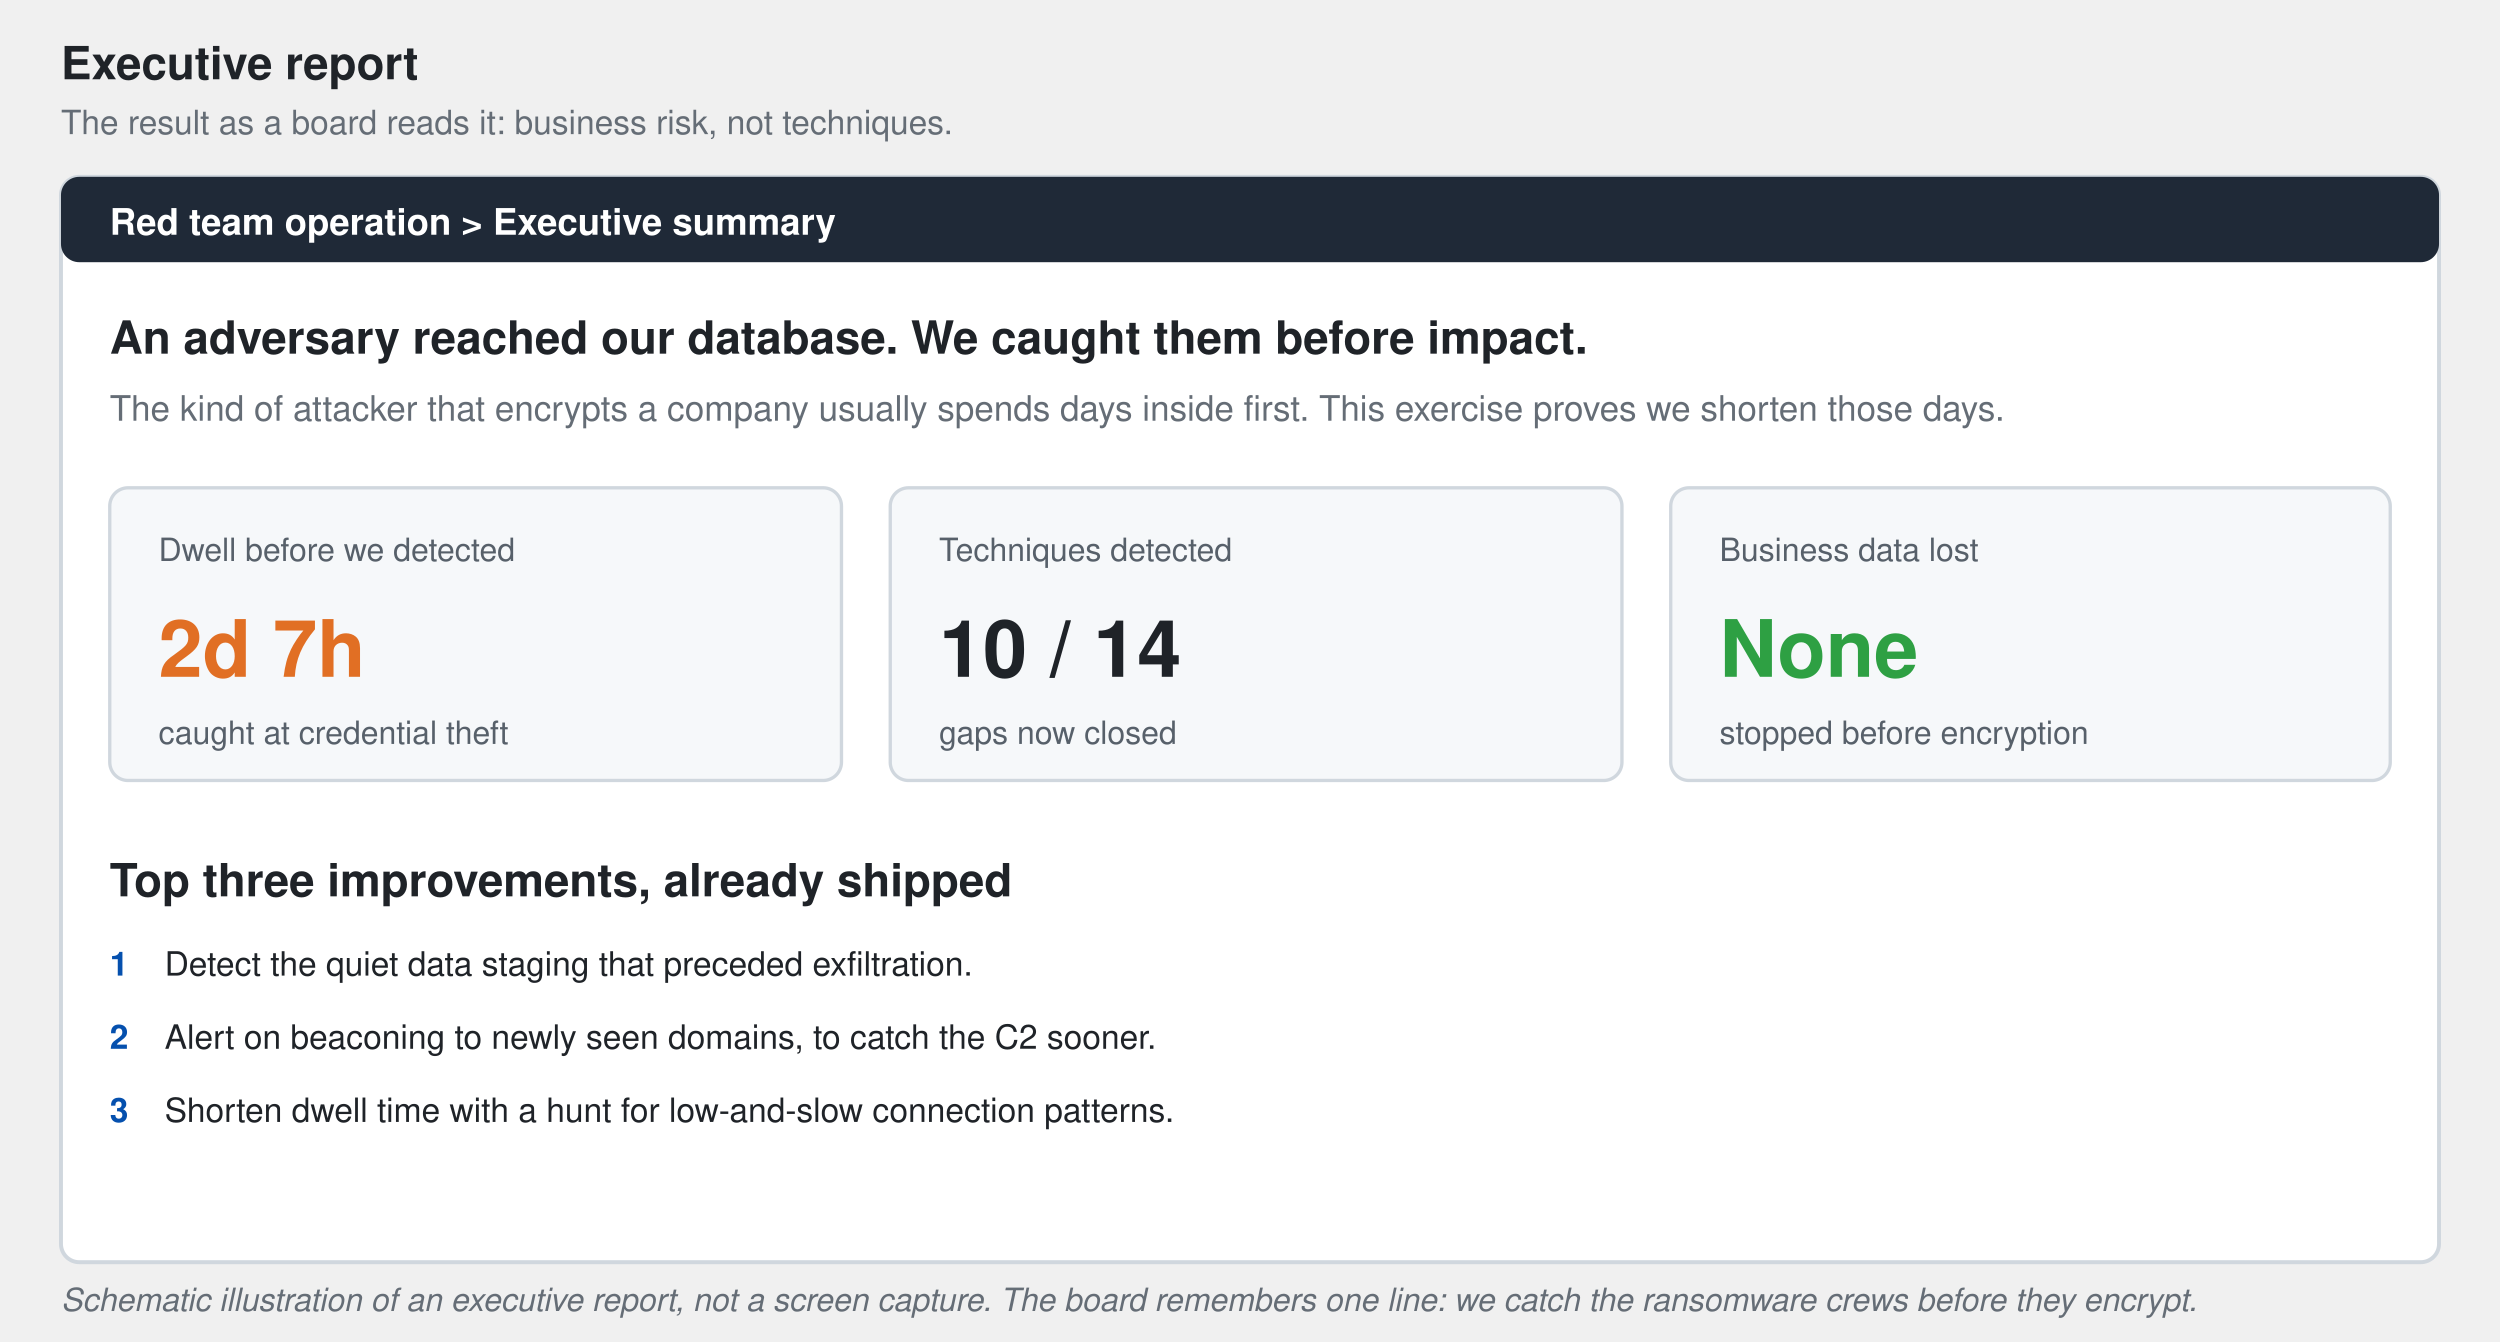
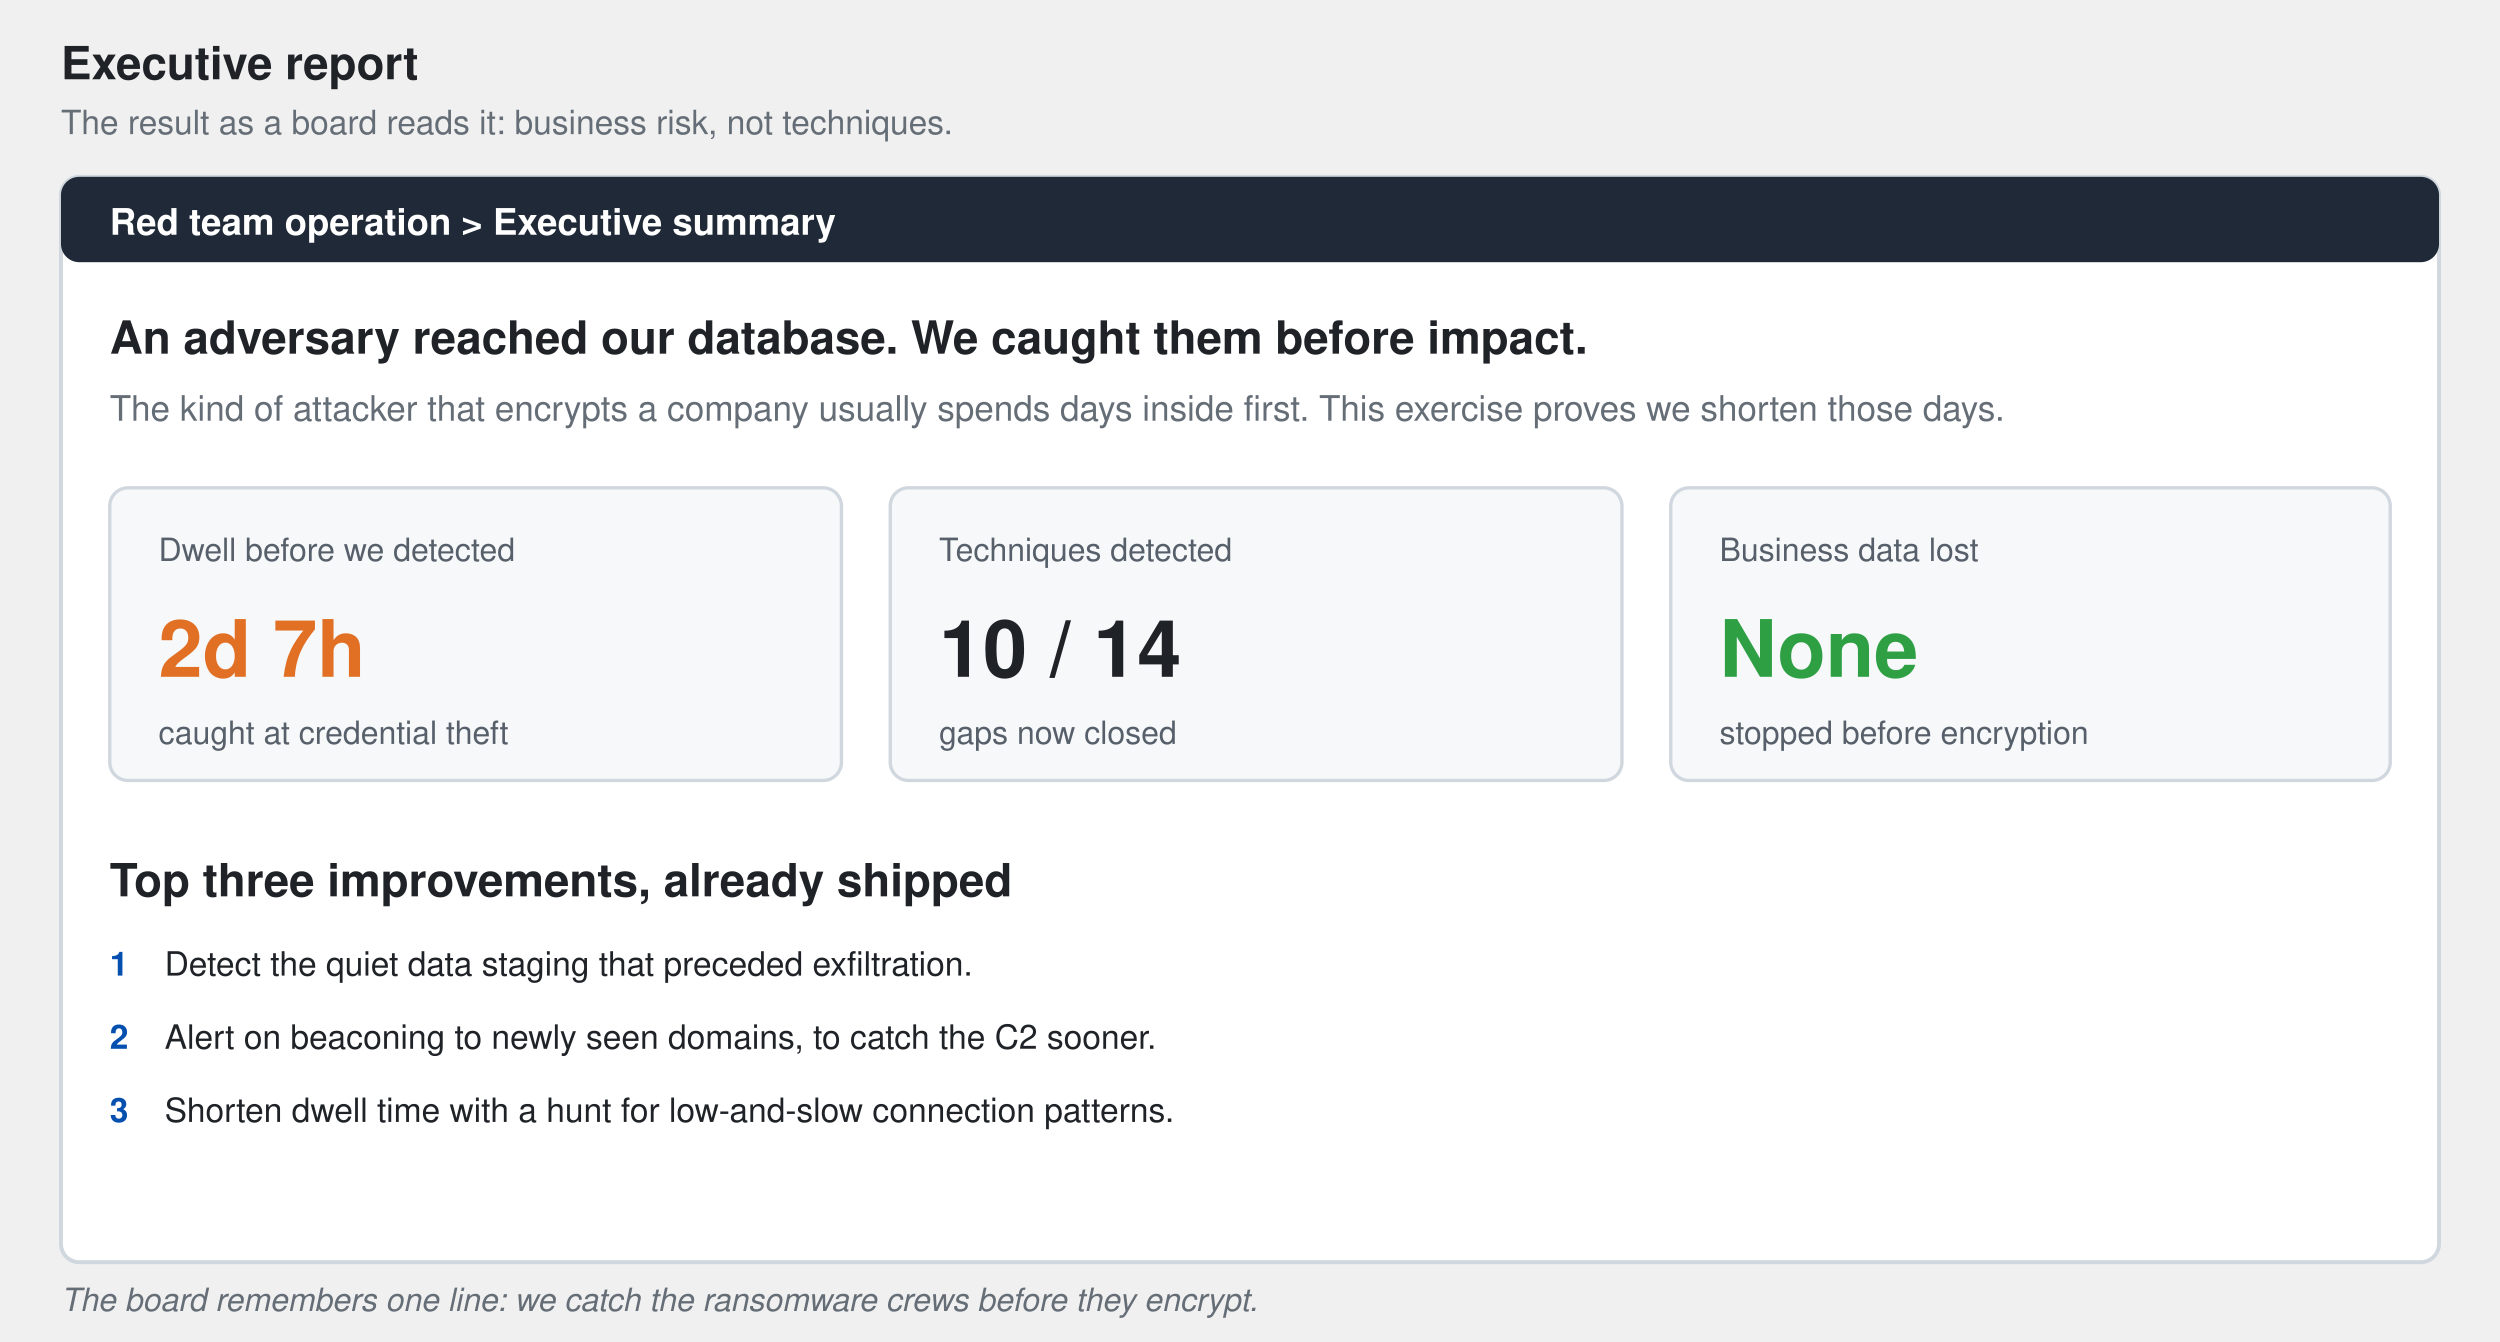
<svg xmlns="http://www.w3.org/2000/svg" viewBox="0 0 820 440" width="820" height="440" role="img" aria-labelledby="t d">
  <style>
    text { font-family: -apple-system, BlinkMacSystemFont, "Segoe UI", Helvetica, Arial, sans-serif; }
    .app { fill: #ffffff; stroke: #d0d7de; stroke-width: 1.3; }
    .bar { fill: #1f2937; }
    .tile{ fill: #f6f8fa; stroke: #d0d7de; stroke-width: 1.1; }
    .h1 { fill: #1f2328; font-size: 15px; font-weight: 600; }
    .sub{ fill: #656d76; font-size: 11px; }
    .appt{ fill: #ffffff; font-size: 12px; font-weight: 700; }
    .head{ fill: #1f2328; font-size: 15px; font-weight: 700; }
    .headx{ fill: #656d76; font-size: 11.5px; }
    .tl { fill: #57606a; font-size: 10.5px; }
    .big{ fill: #1f2328; font-size: 26px; font-weight: 700; }
    .good{ fill: #2ea043; font-size: 26px; font-weight: 700; }
    .warn{ fill: #e16f24; font-size: 26px; font-weight: 700; }
    .imp{ fill: #1f2328; font-size: 11px; }
    .num{ fill: #0550ae; font-size: 11px; font-weight: 700; }
    .foot{ fill: #656d76; font-size: 10.5px; font-style: italic; }
    @media (prefers-color-scheme: dark) {
      .h1 { fill: #e6edf3; } .sub { fill: #8b949e; } .foot { fill: #8b949e; }
      .app { fill: #0d1117; stroke: #30363d; } .tile { fill: #161b22; stroke: #30363d; }
      .head { fill: #e6edf3; } .headx { fill: #8b949e; } .tl { fill: #8b949e; } .big { fill: #e6edf3; }
      .imp { fill: #e6edf3; } .num { fill: #79c0ff; }
    }
  </style>
  <text class="h1" x="20" y="26">Executive report</text>
  <text class="sub" x="20" y="44">The result as a board reads it: business risk, not techniques.</text>
  <rect class="app" x="20" y="58" width="780" height="356" rx="6" />
  <rect class="bar" x="20" y="58" width="780" height="28" rx="6" />
  <text class="appt" x="36" y="77">Red team operation  &gt;  Executive summary</text>
  <text class="head" x="36" y="116">An adversary reached our database. We caught them before impact.</text>
  <text class="headx" x="36" y="138">The kind of attacker that encrypts a company usually spends days inside first. This exercise proves we shorten those days.</text>
  <rect class="tile" x="36" y="160" width="240" height="96" rx="6" />
  <text class="tl" x="52" y="184">Dwell before we detected</text>
  <text class="warn" x="52" y="222">2d 7h</text>
  <text class="tl" x="52" y="244">caught at credential theft</text>
  <rect class="tile" x="292" y="160" width="240" height="96" rx="6" />
  <text class="tl" x="308" y="184">Techniques detected</text>
  <text class="big" x="308" y="222">10 / 14</text>
  <text class="tl" x="308" y="244">gaps now closed</text>
  <rect class="tile" x="548" y="160" width="236" height="96" rx="6" />
  <text class="tl" x="564" y="184">Business data lost</text>
  <text class="good" x="564" y="222">None</text>
  <text class="tl" x="564" y="244">stopped before encryption</text>
  <text class="head" x="36" y="294" font-size="13">Top three improvements, already shipped</text>
  <text class="num" x="36" y="320">1</text>
  <text class="imp" x="54" y="320">Detect the quiet data staging that preceded exfiltration.</text>
  <text class="num" x="36" y="344">2</text>
  <text class="imp" x="54" y="344">Alert on beaconing to newly seen domains, to catch the C2 sooner.</text>
  <text class="num" x="36" y="368">3</text>
  <text class="imp" x="54" y="368">Shorten dwell time with a hunt for low-and-slow connection patterns.</text>
-   <text class="foot" x="20" y="430">Schematic illustration of an executive report, not a screen capture. The board remembers one line: we catch the ransomware crews before they encrypt.</text>
+   <text class="foot" x="20" y="430"> The board remembers one line: we catch the ransomware crews before they encrypt.</text>
</svg>
